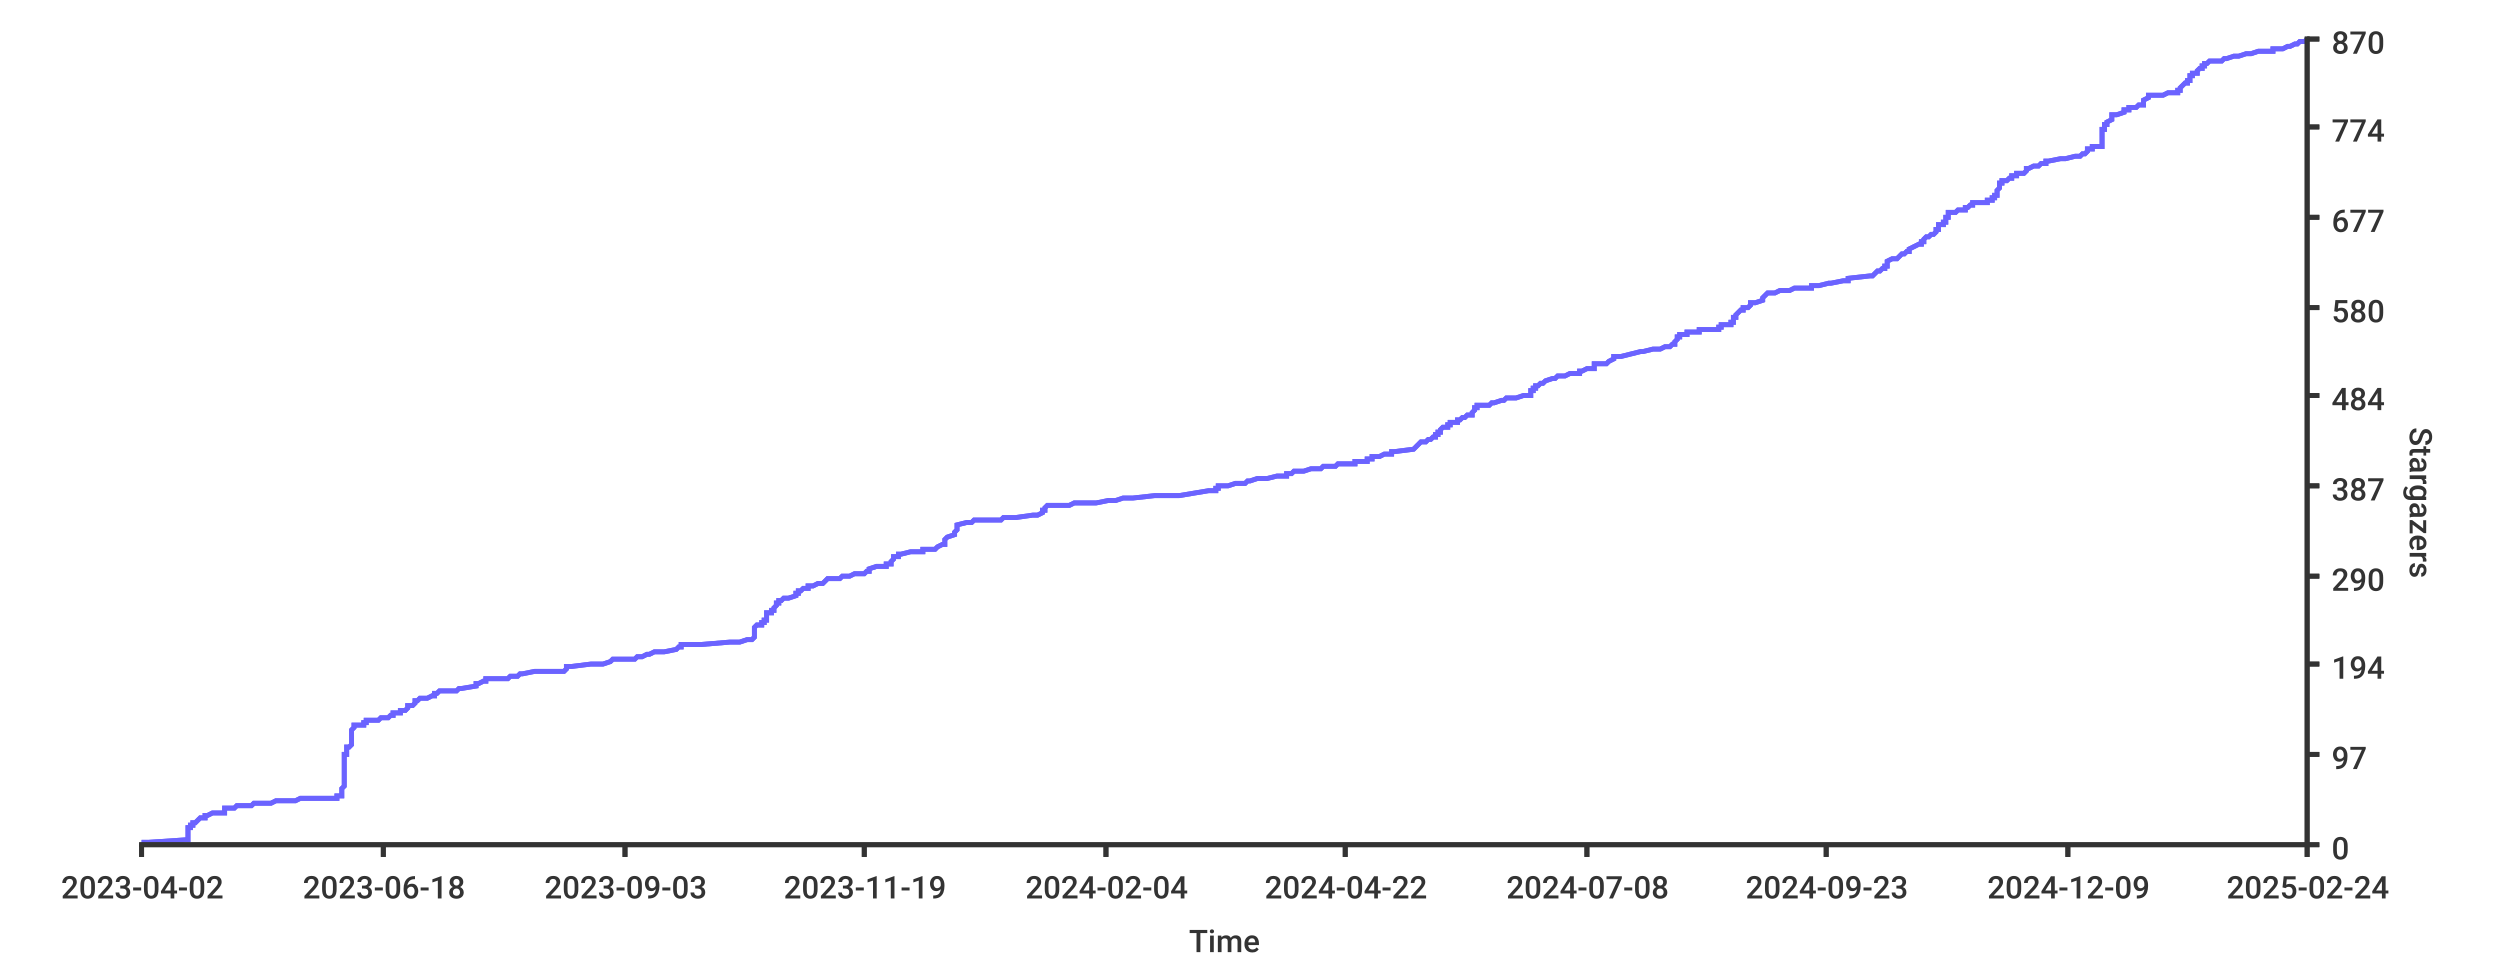
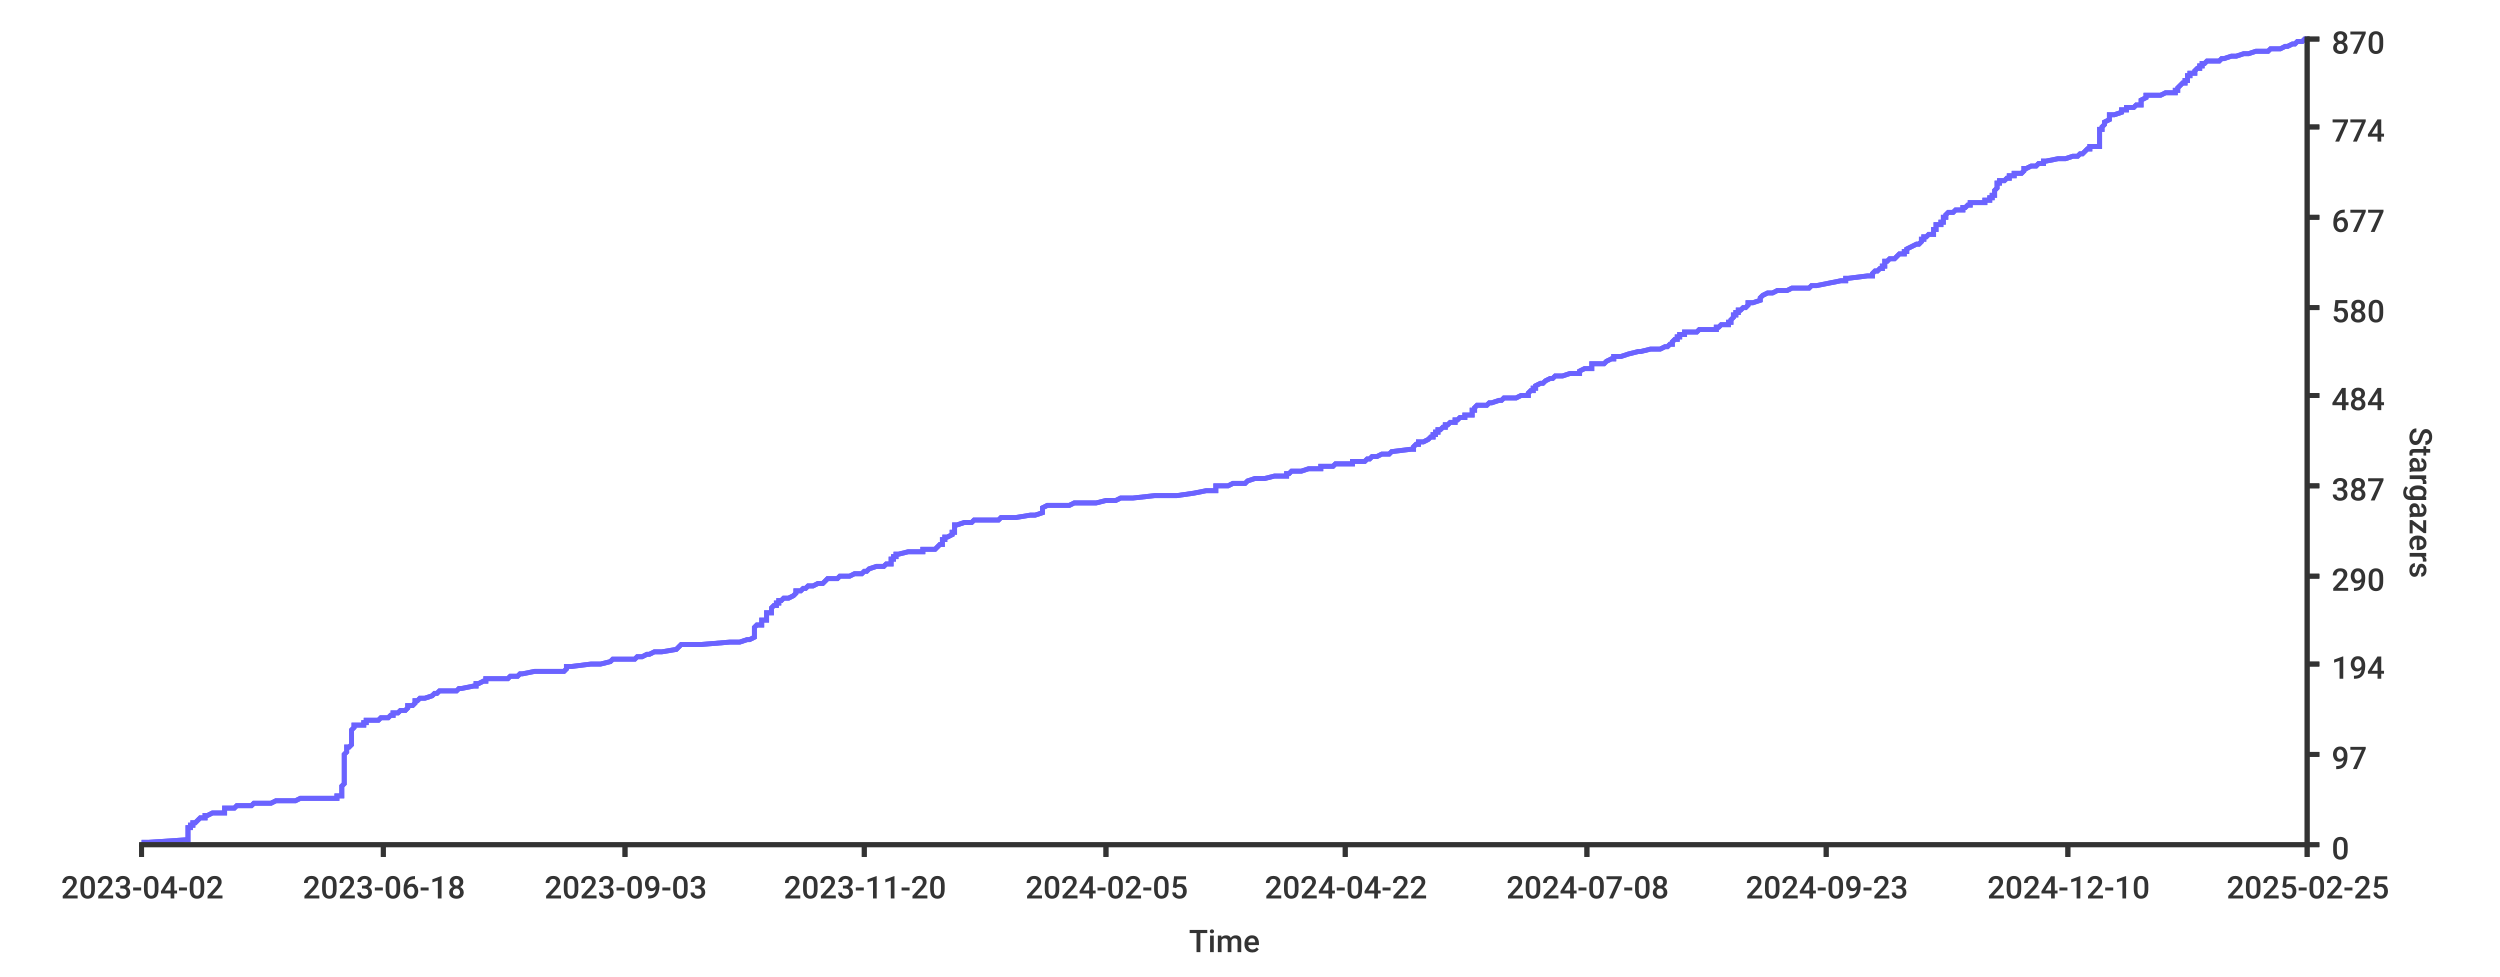
<svg xmlns="http://www.w3.org/2000/svg" width="1024px" height="400px">
  <style type="text/css">
path { fill: none; stroke: rgb(51,51,51); }
path.series { stroke: #6b63ff; }
rect.background { fill: rgb(255,255,255); stroke: none; }

text {
	stroke-width: 0;
	stroke: none;
	fill: rgba(51,51,51,1.0);
	font-size: 12.8px;
	font-family: 'Roboto Medium', sans-serif;
}
</style>
-   <rect width="1024px" height="400px" class="background" rx="8" x="0" y="0" />
-   <rect x="0" y="0" width="1024px" height="400px" class="background" rx="8" />
-   <path class="series" d="M 58 345 L 61 345 L 76 344 L 77 344 L 77 344 L 77 343 L 77 343 L 77 342 L 77 342 L 77 342 L 77 341 L 77 341 L 77 341 L 77 340 L 77 340 L 77 339 L 77 339 L 78 339 L 78 338 L 79 338 L 79 338 L 79 337 L 80 337 L 81 336 L 81 336 L 81 336 L 82 335 L 83 335 L 84 335 L 84 334 L 85 334 L 87 333 L 91 333 L 92 333 L 92 332 L 92 332 L 92 331 L 95 331 L 96 331 L 97 330 L 99 330 L 103 330 L 104 329 L 111 329 L 113 328 L 117 328 L 121 328 L 123 327 L 137 327 L 138 327 L 138 326 L 140 326 L 140 325 L 140 325 L 140 325 L 140 324 L 140 324 L 140 324 L 140 323 L 140 323 L 141 322 L 141 322 L 141 322 L 141 321 L 141 321 L 141 320 L 141 320 L 141 320 L 141 319 L 141 319 L 141 319 L 141 318 L 141 318 L 141 317 L 141 317 L 141 317 L 141 316 L 141 316 L 141 316 L 141 315 L 141 315 L 141 314 L 141 314 L 141 314 L 141 313 L 141 313 L 141 313 L 141 312 L 141 312 L 141 311 L 141 311 L 141 311 L 141 310 L 141 310 L 141 309 L 142 309 L 142 309 L 142 308 L 142 308 L 142 308 L 142 307 L 142 307 L 142 306 L 143 306 L 143 306 L 144 305 L 144 305 L 144 305 L 144 304 L 144 304 L 144 303 L 144 303 L 144 303 L 144 302 L 144 302 L 144 302 L 144 301 L 144 301 L 144 300 L 144 300 L 144 300 L 144 299 L 144 299 L 145 298 L 145 298 L 145 298 L 145 297 L 149 297 L 149 297 L 149 296 L 150 296 L 150 295 L 153 295 L 155 295 L 156 294 L 158 294 L 159 294 L 160 293 L 161 293 L 161 292 L 163 292 L 164 292 L 164 291 L 165 291 L 166 291 L 167 290 L 167 290 L 167 289 L 168 289 L 169 289 L 170 288 L 170 288 L 170 287 L 171 287 L 171 287 L 172 286 L 173 286 L 175 286 L 177 285 L 178 285 L 178 284 L 179 284 L 179 284 L 180 283 L 181 283 L 187 283 L 188 282 L 189 282 L 195 281 L 195 281 L 195 281 L 195 280 L 195 280 L 196 280 L 198 279 L 199 279 L 199 278 L 206 278 L 208 278 L 209 277 L 212 277 L 213 276 L 213 276 L 214 276 L 219 275 L 225 275 L 231 275 L 232 274 L 232 274 L 232 273 L 232 273 L 234 273 L 242 272 L 246 272 L 247 272 L 250 271 L 250 271 L 251 270 L 260 270 L 260 270 L 261 269 L 262 269 L 263 269 L 265 268 L 266 268 L 268 267 L 270 267 L 272 267 L 277 266 L 277 266 L 278 265 L 278 265 L 279 265 L 279 264 L 282 264 L 287 264 L 299 263 L 303 263 L 306 262 L 306 262 L 308 262 L 309 261 L 309 261 L 309 261 L 309 260 L 309 260 L 309 259 L 309 259 L 309 259 L 309 258 L 309 258 L 309 258 L 309 257 L 309 257 L 310 256 L 310 256 L 312 256 L 312 255 L 313 255 L 313 254 L 313 254 L 314 254 L 314 253 L 314 253 L 314 253 L 314 252 L 314 252 L 314 251 L 315 251 L 316 251 L 316 250 L 317 250 L 317 250 L 317 249 L 317 249 L 318 248 L 318 248 L 318 248 L 318 247 L 319 247 L 319 247 L 319 246 L 320 246 L 321 245 L 322 245 L 323 245 L 326 244 L 326 244 L 326 243 L 327 243 L 327 243 L 327 242 L 327 242 L 328 242 L 329 241 L 331 241 L 331 240 L 332 240 L 333 240 L 335 239 L 335 239 L 337 239 L 338 238 L 338 238 L 339 237 L 339 237 L 344 237 L 345 236 L 345 236 L 348 236 L 350 235 L 354 235 L 355 234 L 355 234 L 356 234 L 356 233 L 356 233 L 359 232 L 361 232 L 363 232 L 363 231 L 364 231 L 365 231 L 365 230 L 365 230 L 366 229 L 366 229 L 366 229 L 366 228 L 368 228 L 368 228 L 368 227 L 369 227 L 373 226 L 378 226 L 378 226 L 378 225 L 381 225 L 383 225 L 384 224 L 384 224 L 386 223 L 387 223 L 387 223 L 387 222 L 387 222 L 387 221 L 387 221 L 387 221 L 388 220 L 388 220 L 388 220 L 391 219 L 391 219 L 391 218 L 391 218 L 391 218 L 392 217 L 392 217 L 392 217 L 392 216 L 392 216 L 392 215 L 392 215 L 392 215 L 396 214 L 398 214 L 398 214 L 399 213 L 410 213 L 411 212 L 414 212 L 416 212 L 423 211 L 425 211 L 427 210 L 427 210 L 427 210 L 427 209 L 428 209 L 428 209 L 428 208 L 428 208 L 429 207 L 430 207 L 438 207 L 440 206 L 443 206 L 449 206 L 454 205 L 457 205 L 460 204 L 464 204 L 464 204 L 473 203 L 483 203 L 483 203 L 489 202 L 489 202 L 495 201 L 495 201 L 498 201 L 498 200 L 499 200 L 499 199 L 502 199 L 503 199 L 506 198 L 509 198 L 510 198 L 511 197 L 512 197 L 515 196 L 518 196 L 519 196 L 523 195 L 526 195 L 527 195 L 527 194 L 529 194 L 530 193 L 531 193 L 534 193 L 537 192 L 539 192 L 541 192 L 542 191 L 547 191 L 548 190 L 550 190 L 555 190 L 555 189 L 560 189 L 560 188 L 560 188 L 562 188 L 562 187 L 564 187 L 565 187 L 567 186 L 570 186 L 570 185 L 571 185 L 571 185 L 579 184 L 579 184 L 579 184 L 580 183 L 580 183 L 581 182 L 581 182 L 581 182 L 582 181 L 584 181 L 584 181 L 585 180 L 586 180 L 587 179 L 587 179 L 588 179 L 588 178 L 589 178 L 589 177 L 589 177 L 590 177 L 590 176 L 590 176 L 590 176 L 591 175 L 593 175 L 593 174 L 593 174 L 594 174 L 594 173 L 596 173 L 597 173 L 597 172 L 598 172 L 599 171 L 600 171 L 600 171 L 601 170 L 601 170 L 603 170 L 603 169 L 603 169 L 604 168 L 604 168 L 604 168 L 604 167 L 605 167 L 605 166 L 606 166 L 610 166 L 611 165 L 612 165 L 612 165 L 615 164 L 616 164 L 617 163 L 619 163 L 621 163 L 624 162 L 626 162 L 627 162 L 627 161 L 627 161 L 627 160 L 628 160 L 628 160 L 628 159 L 629 159 L 629 159 L 629 158 L 630 158 L 631 157 L 632 157 L 632 157 L 633 156 L 633 156 L 636 155 L 637 155 L 637 155 L 638 154 L 638 154 L 641 154 L 643 153 L 647 153 L 647 152 L 648 152 L 648 152 L 650 151 L 652 151 L 653 151 L 653 150 L 653 150 L 653 149 L 655 149 L 658 149 L 659 148 L 659 148 L 659 148 L 661 147 L 661 147 L 661 146 L 662 146 L 664 146 L 668 145 L 668 145 L 672 144 L 672 144 L 673 144 L 677 143 L 678 143 L 680 143 L 682 142 L 684 142 L 685 141 L 685 141 L 686 141 L 686 140 L 686 140 L 686 140 L 687 139 L 687 139 L 687 138 L 688 138 L 688 138 L 688 137 L 690 137 L 691 137 L 691 136 L 696 136 L 696 135 L 701 135 L 704 135 L 704 134 L 705 134 L 705 133 L 708 133 L 709 133 L 709 132 L 709 132 L 710 132 L 710 131 L 710 131 L 710 130 L 710 130 L 711 130 L 711 129 L 711 129 L 711 129 L 712 128 L 712 128 L 713 127 L 713 127 L 714 127 L 714 126 L 715 126 L 716 126 L 717 125 L 717 125 L 717 124 L 718 124 L 719 124 L 722 123 L 722 123 L 722 122 L 722 122 L 722 122 L 723 121 L 723 121 L 723 121 L 724 120 L 727 120 L 729 119 L 732 119 L 733 119 L 735 118 L 738 118 L 742 118 L 742 117 L 745 117 L 749 116 L 749 116 L 750 116 L 755 115 L 756 115 L 757 115 L 757 114 L 757 114 L 766 113 L 767 113 L 767 113 L 768 112 L 768 112 L 769 111 L 770 111 L 770 111 L 771 110 L 771 110 L 772 110 L 772 109 L 773 109 L 773 108 L 773 108 L 773 108 L 773 107 L 773 107 L 773 107 L 775 106 L 777 106 L 778 105 L 778 105 L 778 105 L 779 104 L 779 104 L 780 104 L 781 103 L 782 103 L 782 102 L 782 102 L 782 102 L 784 101 L 784 101 L 786 100 L 786 100 L 787 100 L 787 99 L 788 99 L 788 99 L 788 98 L 788 98 L 789 97 L 789 97 L 790 97 L 791 96 L 791 96 L 792 96 L 793 95 L 793 95 L 793 94 L 793 94 L 794 94 L 794 93 L 794 93 L 794 92 L 796 92 L 796 92 L 796 91 L 797 91 L 797 91 L 797 90 L 797 90 L 797 89 L 797 89 L 798 89 L 798 88 L 798 88 L 798 88 L 798 87 L 801 87 L 802 86 L 804 86 L 805 86 L 805 85 L 805 85 L 806 85 L 807 84 L 808 84 L 808 83 L 811 83 L 814 83 L 814 82 L 815 82 L 816 82 L 816 81 L 817 81 L 817 80 L 818 80 L 818 80 L 818 79 L 818 79 L 818 78 L 818 78 L 818 78 L 819 77 L 819 77 L 819 77 L 819 76 L 819 76 L 819 75 L 820 75 L 820 75 L 820 74 L 821 74 L 822 74 L 823 73 L 824 73 L 824 72 L 824 72 L 826 72 L 826 71 L 827 71 L 829 71 L 830 70 L 830 70 L 830 69 L 830 69 L 831 69 L 833 68 L 835 68 L 836 67 L 838 67 L 838 67 L 838 66 L 838 66 L 839 66 L 844 65 L 846 65 L 850 64 L 851 64 L 852 64 L 853 63 L 854 63 L 854 63 L 855 62 L 855 62 L 855 61 L 856 61 L 857 61 L 857 60 L 858 60 L 861 60 L 861 59 L 861 59 L 861 58 L 861 58 L 861 58 L 861 57 L 861 57 L 861 56 L 861 56 L 861 56 L 861 55 L 861 55 L 861 55 L 861 54 L 861 54 L 861 53 L 862 53 L 862 53 L 862 52 L 862 52 L 862 52 L 862 51 L 863 51 L 863 50 L 863 50 L 863 50 L 865 49 L 865 49 L 865 49 L 865 48 L 865 48 L 865 47 L 866 47 L 867 47 L 870 46 L 870 46 L 870 45 L 872 45 L 872 45 L 872 44 L 873 44 L 875 44 L 876 43 L 878 43 L 878 42 L 878 42 L 878 42 L 878 41 L 878 41 L 878 41 L 880 40 L 880 40 L 880 39 L 884 39 L 886 39 L 888 38 L 890 38 L 892 38 L 892 37 L 893 37 L 893 36 L 893 36 L 893 36 L 894 35 L 894 35 L 895 34 L 896 34 L 896 34 L 896 33 L 896 33 L 897 33 L 897 32 L 897 32 L 897 31 L 897 31 L 898 31 L 898 30 L 898 30 L 900 30 L 900 29 L 900 29 L 901 28 L 901 28 L 902 28 L 902 27 L 903 27 L 903 27 L 903 26 L 904 26 L 905 25 L 906 25 L 910 25 L 911 24 L 912 24 L 915 23 L 916 23 L 917 23 L 920 22 L 921 22 L 922 22 L 925 21 L 931 21 L 931 20 L 933 20 L 935 20 L 937 19 L 938 19 L 938 19 L 940 18 L 941 18 L 942 17 L 942 17 L 944 17 L 945 16" stroke-width="2" />
-   <path stroke-width="2" class="series" d="M 58 345 L 61 345 L 76 344 L 77 344 L 77 344 L 77 343 L 77 343 L 77 342 L 77 342 L 77 342 L 77 341 L 77 341 L 77 341 L 77 340 L 77 340 L 77 339 L 77 339 L 78 339 L 78 338 L 79 338 L 79 338 L 79 337 L 80 337 L 81 336 L 81 336 L 81 336 L 82 335 L 83 335 L 84 335 L 84 334 L 85 334 L 87 333 L 91 333 L 92 333 L 92 332 L 92 332 L 92 331 L 95 331 L 96 331 L 97 330 L 99 330 L 103 330 L 104 329 L 111 329 L 113 328 L 117 328 L 121 328 L 123 327 L 137 327 L 138 327 L 138 326 L 140 326 L 140 325 L 140 325 L 140 325 L 140 324 L 140 324 L 140 324 L 140 323 L 140 323 L 141 322 L 141 322 L 141 322 L 141 321 L 141 321 L 141 320 L 141 320 L 141 320 L 141 319 L 141 319 L 141 319 L 141 318 L 141 318 L 141 317 L 141 317 L 141 317 L 141 316 L 141 316 L 141 316 L 141 315 L 141 315 L 141 314 L 141 314 L 141 314 L 141 313 L 141 313 L 141 313 L 141 312 L 141 312 L 141 311 L 141 311 L 141 311 L 141 310 L 141 310 L 141 309 L 142 309 L 142 309 L 142 308 L 142 308 L 142 308 L 142 307 L 142 307 L 142 306 L 143 306 L 143 306 L 144 305 L 144 305 L 144 305 L 144 304 L 144 304 L 144 303 L 144 303 L 144 303 L 144 302 L 144 302 L 144 302 L 144 301 L 144 301 L 144 300 L 144 300 L 144 300 L 144 299 L 144 299 L 145 298 L 145 298 L 145 298 L 145 297 L 149 297 L 149 297 L 149 296 L 150 296 L 150 295 L 153 295 L 155 295 L 156 294 L 158 294 L 159 294 L 160 293 L 161 293 L 161 292 L 163 292 L 164 292 L 164 291 L 165 291 L 166 291 L 167 290 L 167 290 L 167 289 L 168 289 L 169 289 L 170 288 L 170 288 L 170 287 L 171 287 L 171 287 L 172 286 L 173 286 L 175 286 L 177 285 L 178 285 L 178 284 L 179 284 L 179 284 L 180 283 L 181 283 L 187 283 L 188 282 L 189 282 L 195 281 L 195 281 L 195 281 L 195 280 L 195 280 L 196 280 L 198 279 L 199 279 L 199 278 L 206 278 L 208 278 L 209 277 L 212 277 L 213 276 L 213 276 L 214 276 L 219 275 L 225 275 L 231 275 L 232 274 L 232 274 L 232 273 L 232 273 L 234 273 L 242 272 L 246 272 L 247 272 L 250 271 L 250 271 L 251 270 L 260 270 L 260 270 L 261 269 L 262 269 L 263 269 L 265 268 L 266 268 L 268 267 L 270 267 L 272 267 L 277 266 L 277 266 L 278 265 L 278 265 L 279 265 L 279 264 L 282 264 L 287 264 L 299 263 L 303 263 L 306 262 L 306 262 L 308 262 L 309 261 L 309 261 L 309 261 L 309 260 L 309 260 L 309 259 L 309 259 L 309 259 L 309 258 L 309 258 L 309 258 L 309 257 L 309 257 L 310 256 L 310 256 L 312 256 L 312 255 L 313 255 L 313 254 L 313 254 L 314 254 L 314 253 L 314 253 L 314 253 L 314 252 L 314 252 L 314 251 L 315 251 L 316 251 L 316 250 L 317 250 L 317 250 L 317 249 L 317 249 L 318 248 L 318 248 L 318 248 L 318 247 L 319 247 L 319 247 L 319 246 L 320 246 L 321 245 L 322 245 L 323 245 L 326 244 L 326 244 L 326 243 L 327 243 L 327 243 L 327 242 L 327 242 L 328 242 L 329 241 L 331 241 L 331 240 L 332 240 L 333 240 L 335 239 L 335 239 L 337 239 L 338 238 L 338 238 L 339 237 L 339 237 L 344 237 L 345 236 L 345 236 L 348 236 L 350 235 L 354 235 L 355 234 L 355 234 L 356 234 L 356 233 L 356 233 L 359 232 L 361 232 L 363 232 L 363 231 L 364 231 L 365 231 L 365 230 L 365 230 L 366 229 L 366 229 L 366 229 L 366 228 L 368 228 L 368 228 L 368 227 L 369 227 L 373 226 L 378 226 L 378 226 L 378 225 L 381 225 L 383 225 L 384 224 L 384 224 L 386 223 L 387 223 L 387 223 L 387 222 L 387 222 L 387 221 L 387 221 L 387 221 L 388 220 L 388 220 L 388 220 L 391 219 L 391 219 L 391 218 L 391 218 L 391 218 L 392 217 L 392 217 L 392 217 L 392 216 L 392 216 L 392 215 L 392 215 L 392 215 L 396 214 L 398 214 L 398 214 L 399 213 L 410 213 L 411 212 L 414 212 L 416 212 L 423 211 L 425 211 L 427 210 L 427 210 L 427 210 L 427 209 L 428 209 L 428 209 L 428 208 L 428 208 L 429 207 L 430 207 L 438 207 L 440 206 L 443 206 L 449 206 L 454 205 L 457 205 L 460 204 L 464 204 L 464 204 L 473 203 L 483 203 L 483 203 L 489 202 L 489 202 L 495 201 L 495 201 L 498 201 L 498 200 L 499 200 L 499 199 L 502 199 L 503 199 L 506 198 L 509 198 L 510 198 L 511 197 L 512 197 L 515 196 L 518 196 L 519 196 L 523 195 L 526 195 L 527 195 L 527 194 L 529 194 L 530 193 L 531 193 L 534 193 L 537 192 L 539 192 L 541 192 L 542 191 L 547 191 L 548 190 L 550 190 L 555 190 L 555 189 L 560 189 L 560 188 L 560 188 L 562 188 L 562 187 L 564 187 L 565 187 L 567 186 L 570 186 L 570 185 L 571 185 L 571 185 L 579 184 L 579 184 L 579 184 L 580 183 L 580 183 L 581 182 L 581 182 L 581 182 L 582 181 L 584 181 L 584 181 L 585 180 L 586 180 L 587 179 L 587 179 L 588 179 L 588 178 L 589 178 L 589 177 L 589 177 L 590 177 L 590 176 L 590 176 L 590 176 L 591 175 L 593 175 L 593 174 L 593 174 L 594 174 L 594 173 L 596 173 L 597 173 L 597 172 L 598 172 L 599 171 L 600 171 L 600 171 L 601 170 L 601 170 L 603 170 L 603 169 L 603 169 L 604 168 L 604 168 L 604 168 L 604 167 L 605 167 L 605 166 L 606 166 L 610 166 L 611 165 L 612 165 L 612 165 L 615 164 L 616 164 L 617 163 L 619 163 L 621 163 L 624 162 L 626 162 L 627 162 L 627 161 L 627 161 L 627 160 L 628 160 L 628 160 L 628 159 L 629 159 L 629 159 L 629 158 L 630 158 L 631 157 L 632 157 L 632 157 L 633 156 L 633 156 L 636 155 L 637 155 L 637 155 L 638 154 L 638 154 L 641 154 L 643 153 L 647 153 L 647 152 L 648 152 L 648 152 L 650 151 L 652 151 L 653 151 L 653 150 L 653 150 L 653 149 L 655 149 L 658 149 L 659 148 L 659 148 L 659 148 L 661 147 L 661 147 L 661 146 L 662 146 L 664 146 L 668 145 L 668 145 L 672 144 L 672 144 L 673 144 L 677 143 L 678 143 L 680 143 L 682 142 L 684 142 L 685 141 L 685 141 L 686 141 L 686 140 L 686 140 L 686 140 L 687 139 L 687 139 L 687 138 L 688 138 L 688 138 L 688 137 L 690 137 L 691 137 L 691 136 L 696 136 L 696 135 L 701 135 L 704 135 L 704 134 L 705 134 L 705 133 L 708 133 L 709 133 L 709 132 L 709 132 L 710 132 L 710 131 L 710 131 L 710 130 L 710 130 L 711 130 L 711 129 L 711 129 L 711 129 L 712 128 L 712 128 L 713 127 L 713 127 L 714 127 L 714 126 L 715 126 L 716 126 L 717 125 L 717 125 L 717 124 L 718 124 L 719 124 L 722 123 L 722 123 L 722 122 L 722 122 L 722 122 L 723 121 L 723 121 L 723 121 L 724 120 L 727 120 L 729 119 L 732 119 L 733 119 L 735 118 L 738 118 L 742 118 L 742 117 L 745 117 L 749 116 L 749 116 L 750 116 L 755 115 L 756 115 L 757 115 L 757 114 L 757 114 L 766 113 L 767 113 L 767 113 L 768 112 L 768 112 L 769 111 L 770 111 L 770 111 L 771 110 L 771 110 L 772 110 L 772 109 L 773 109 L 773 108 L 773 108 L 773 108 L 773 107 L 773 107 L 773 107 L 775 106 L 777 106 L 778 105 L 778 105 L 778 105 L 779 104 L 779 104 L 780 104 L 781 103 L 782 103 L 782 102 L 782 102 L 782 102 L 784 101 L 784 101 L 786 100 L 786 100 L 787 100 L 787 99 L 788 99 L 788 99 L 788 98 L 788 98 L 789 97 L 789 97 L 790 97 L 791 96 L 791 96 L 792 96 L 793 95 L 793 95 L 793 94 L 793 94 L 794 94 L 794 93 L 794 93 L 794 92 L 796 92 L 796 92 L 796 91 L 797 91 L 797 91 L 797 90 L 797 90 L 797 89 L 797 89 L 798 89 L 798 88 L 798 88 L 798 88 L 798 87 L 801 87 L 802 86 L 804 86 L 805 86 L 805 85 L 805 85 L 806 85 L 807 84 L 808 84 L 808 83 L 811 83 L 814 83 L 814 82 L 815 82 L 816 82 L 816 81 L 817 81 L 817 80 L 818 80 L 818 80 L 818 79 L 818 79 L 818 78 L 818 78 L 818 78 L 819 77 L 819 77 L 819 77 L 819 76 L 819 76 L 819 75 L 820 75 L 820 75 L 820 74 L 821 74 L 822 74 L 823 73 L 824 73 L 824 72 L 824 72 L 826 72 L 826 71 L 827 71 L 829 71 L 830 70 L 830 70 L 830 69 L 830 69 L 831 69 L 833 68 L 835 68 L 836 67 L 838 67 L 838 67 L 838 66 L 838 66 L 839 66 L 844 65 L 846 65 L 850 64 L 851 64 L 852 64 L 853 63 L 854 63 L 854 63 L 855 62 L 855 62 L 855 61 L 856 61 L 857 61 L 857 60 L 858 60 L 861 60 L 861 59 L 861 59 L 861 58 L 861 58 L 861 58 L 861 57 L 861 57 L 861 56 L 861 56 L 861 56 L 861 55 L 861 55 L 861 55 L 861 54 L 861 54 L 861 53 L 862 53 L 862 53 L 862 52 L 862 52 L 862 52 L 862 51 L 863 51 L 863 50 L 863 50 L 863 50 L 865 49 L 865 49 L 865 49 L 865 48 L 865 48 L 865 47 L 866 47 L 867 47 L 870 46 L 870 46 L 870 45 L 872 45 L 872 45 L 872 44 L 873 44 L 875 44 L 876 43 L 878 43 L 878 42 L 878 42 L 878 42 L 878 41 L 878 41 L 878 41 L 880 40 L 880 40 L 880 39 L 884 39 L 886 39 L 888 38 L 890 38 L 892 38 L 892 37 L 893 37 L 893 36 L 893 36 L 893 36 L 894 35 L 894 35 L 895 34 L 896 34 L 896 34 L 896 33 L 896 33 L 897 33 L 897 32 L 897 32 L 897 31 L 897 31 L 898 31 L 898 30 L 898 30 L 900 30 L 900 29 L 900 29 L 901 28 L 901 28 L 902 28 L 902 27 L 903 27 L 903 27 L 903 26 L 904 26 L 905 25 L 906 25 L 910 25 L 911 24 L 912 24 L 915 23 L 916 23 L 917 23 L 920 22 L 921 22 L 922 22 L 925 21 L 931 21 L 931 20 L 933 20 L 935 20 L 937 19 L 938 19 L 938 19 L 940 18 L 941 18 L 942 17 L 942 17 L 944 17 L 945 16" />
+   <rect class="background" rx="8" x="0" y="0" width="1024px" height="400px" />
+   <rect height="400px" class="background" rx="8" x="0" y="0" width="1024px" />
+   <path stroke-width="2" class="series" d="M 58 345 L 61 345 L 76 344 L 77 344 L 77 344 L 77 343 L 77 343 L 77 342 L 77 342 L 77 342 L 77 341 L 77 341 L 77 341 L 77 340 L 77 340 L 77 339 L 77 339 L 78 339 L 78 338 L 79 338 L 79 338 L 79 337 L 80 337 L 81 336 L 81 336 L 81 336 L 82 335 L 83 335 L 84 335 L 84 334 L 85 334 L 87 333 L 91 333 L 92 333 L 92 332 L 92 332 L 92 331 L 94 331 L 96 331 L 97 330 L 99 330 L 103 330 L 104 329 L 111 329 L 113 328 L 117 328 L 121 328 L 123 327 L 137 327 L 138 327 L 138 326 L 140 326 L 140 325 L 140 325 L 140 325 L 140 324 L 140 324 L 140 324 L 140 323 L 140 323 L 140 322 L 140 322 L 140 322 L 141 321 L 141 321 L 141 320 L 141 320 L 141 320 L 141 319 L 141 319 L 141 319 L 141 318 L 141 318 L 141 317 L 141 317 L 141 317 L 141 316 L 141 316 L 141 316 L 141 315 L 141 315 L 141 314 L 141 314 L 141 314 L 141 313 L 141 313 L 141 313 L 141 312 L 141 312 L 141 311 L 141 311 L 141 311 L 141 310 L 141 310 L 141 309 L 141 309 L 141 309 L 142 308 L 142 308 L 142 308 L 142 307 L 142 307 L 142 306 L 143 306 L 143 306 L 144 305 L 144 305 L 144 305 L 144 304 L 144 304 L 144 303 L 144 303 L 144 303 L 144 302 L 144 302 L 144 302 L 144 301 L 144 301 L 144 300 L 144 300 L 144 300 L 144 299 L 144 299 L 145 298 L 145 298 L 145 298 L 145 297 L 149 297 L 149 297 L 149 296 L 150 296 L 150 295 L 153 295 L 155 295 L 156 294 L 158 294 L 159 294 L 160 293 L 161 293 L 161 292 L 163 292 L 163 292 L 164 291 L 165 291 L 166 291 L 167 290 L 167 290 L 167 289 L 167 289 L 169 289 L 170 288 L 170 288 L 170 287 L 171 287 L 171 287 L 172 286 L 173 286 L 174 286 L 177 285 L 177 285 L 178 284 L 179 284 L 179 284 L 180 283 L 181 283 L 187 283 L 188 282 L 189 282 L 194 281 L 195 281 L 195 281 L 195 280 L 195 280 L 196 280 L 198 279 L 199 279 L 199 278 L 206 278 L 208 278 L 209 277 L 212 277 L 213 276 L 213 276 L 214 276 L 219 275 L 225 275 L 231 275 L 232 274 L 232 274 L 232 273 L 232 273 L 234 273 L 242 272 L 246 272 L 246 272 L 250 271 L 250 271 L 251 270 L 260 270 L 260 270 L 261 269 L 261 269 L 263 269 L 265 268 L 266 268 L 268 267 L 269 267 L 271 267 L 277 266 L 277 266 L 278 265 L 278 265 L 278 265 L 279 264 L 282 264 L 287 264 L 299 263 L 303 263 L 306 262 L 306 262 L 307 262 L 309 261 L 309 261 L 309 261 L 309 260 L 309 260 L 309 259 L 309 259 L 309 259 L 309 258 L 309 258 L 309 258 L 309 257 L 309 257 L 310 256 L 310 256 L 312 256 L 312 255 L 312 255 L 312 254 L 312 254 L 314 254 L 314 253 L 314 253 L 314 253 L 314 252 L 314 252 L 314 251 L 315 251 L 316 251 L 316 250 L 316 250 L 316 250 L 316 249 L 316 249 L 317 248 L 318 248 L 318 248 L 318 247 L 319 247 L 319 247 L 319 246 L 320 246 L 321 245 L 322 245 L 323 245 L 325 244 L 325 244 L 326 243 L 326 243 L 326 243 L 326 242 L 327 242 L 328 242 L 329 241 L 330 241 L 331 240 L 331 240 L 333 240 L 335 239 L 335 239 L 337 239 L 338 238 L 338 238 L 339 237 L 339 237 L 343 237 L 344 236 L 345 236 L 348 236 L 350 235 L 353 235 L 354 234 L 354 234 L 355 234 L 356 233 L 356 233 L 359 232 L 361 232 L 362 232 L 363 231 L 364 231 L 365 231 L 365 230 L 365 230 L 365 229 L 366 229 L 366 229 L 366 228 L 367 228 L 367 228 L 367 227 L 368 227 L 372 226 L 378 226 L 378 226 L 378 225 L 381 225 L 383 225 L 384 224 L 384 224 L 385 223 L 386 223 L 386 223 L 386 222 L 386 222 L 386 221 L 387 221 L 387 221 L 387 220 L 387 220 L 388 220 L 390 219 L 390 219 L 390 218 L 391 218 L 391 218 L 391 217 L 391 217 L 391 217 L 391 216 L 391 216 L 391 215 L 391 215 L 392 215 L 395 214 L 398 214 L 398 214 L 399 213 L 409 213 L 410 212 L 414 212 L 416 212 L 422 211 L 424 211 L 427 210 L 427 210 L 427 210 L 427 209 L 427 209 L 427 209 L 427 208 L 427 208 L 429 207 L 430 207 L 438 207 L 440 206 L 443 206 L 449 206 L 453 205 L 457 205 L 459 204 L 463 204 L 464 204 L 473 203 L 482 203 L 482 203 L 489 202 L 489 202 L 494 201 L 495 201 L 498 201 L 498 200 L 498 200 L 498 199 L 501 199 L 503 199 L 505 198 L 509 198 L 510 198 L 511 197 L 511 197 L 514 196 L 518 196 L 518 196 L 522 195 L 526 195 L 527 195 L 527 194 L 528 194 L 529 193 L 530 193 L 533 193 L 536 192 L 539 192 L 541 192 L 541 191 L 546 191 L 547 190 L 550 190 L 554 190 L 554 189 L 559 189 L 560 188 L 560 188 L 561 188 L 562 187 L 564 187 L 564 187 L 566 186 L 569 186 L 570 185 L 570 185 L 570 185 L 578 184 L 578 184 L 579 184 L 579 183 L 579 183 L 580 182 L 580 182 L 581 182 L 581 181 L 583 181 L 583 181 L 585 180 L 585 180 L 586 179 L 587 179 L 587 179 L 587 178 L 588 178 L 588 177 L 588 177 L 589 177 L 589 176 L 589 176 L 590 176 L 591 175 L 592 175 L 592 174 L 593 174 L 593 174 L 594 173 L 595 173 L 596 173 L 596 172 L 597 172 L 598 171 L 600 171 L 600 171 L 600 170 L 601 170 L 603 170 L 603 169 L 603 169 L 603 168 L 603 168 L 604 168 L 604 167 L 604 167 L 605 166 L 606 166 L 609 166 L 610 165 L 611 165 L 611 165 L 614 164 L 615 164 L 616 163 L 618 163 L 621 163 L 623 162 L 625 162 L 626 162 L 626 161 L 626 161 L 627 160 L 627 160 L 628 160 L 628 159 L 629 159 L 629 159 L 629 158 L 629 158 L 631 157 L 632 157 L 632 157 L 633 156 L 633 156 L 635 155 L 636 155 L 636 155 L 637 154 L 638 154 L 640 154 L 643 153 L 647 153 L 647 152 L 647 152 L 647 152 L 649 151 L 651 151 L 652 151 L 652 150 L 652 150 L 652 149 L 654 149 L 657 149 L 658 148 L 658 148 L 658 148 L 660 147 L 661 147 L 661 146 L 661 146 L 664 146 L 667 145 L 667 145 L 671 144 L 671 144 L 672 144 L 676 143 L 677 143 L 680 143 L 682 142 L 683 142 L 684 141 L 684 141 L 685 141 L 685 140 L 685 140 L 685 140 L 686 139 L 687 139 L 687 138 L 688 138 L 688 138 L 688 137 L 689 137 L 690 137 L 690 136 L 695 136 L 696 135 L 701 135 L 703 135 L 703 134 L 704 134 L 705 133 L 707 133 L 708 133 L 708 132 L 709 132 L 709 132 L 709 131 L 709 131 L 710 130 L 710 130 L 710 130 L 710 129 L 710 129 L 711 129 L 711 128 L 712 128 L 712 127 L 712 127 L 713 127 L 714 126 L 714 126 L 715 126 L 716 125 L 716 125 L 716 124 L 717 124 L 718 124 L 721 123 L 721 123 L 721 122 L 721 122 L 721 122 L 722 121 L 722 121 L 722 121 L 724 120 L 726 120 L 728 119 L 731 119 L 732 119 L 734 118 L 737 118 L 741 118 L 742 117 L 744 117 L 749 116 L 749 116 L 749 116 L 754 115 L 755 115 L 756 115 L 756 114 L 757 114 L 765 113 L 766 113 L 767 113 L 767 112 L 767 112 L 768 111 L 769 111 L 769 111 L 770 110 L 771 110 L 771 110 L 771 109 L 772 109 L 772 108 L 772 108 L 772 108 L 772 107 L 773 107 L 773 107 L 774 106 L 776 106 L 777 105 L 777 105 L 777 105 L 778 104 L 779 104 L 780 104 L 780 103 L 781 103 L 781 102 L 781 102 L 781 102 L 783 101 L 783 101 L 785 100 L 785 100 L 786 100 L 787 99 L 787 99 L 787 99 L 787 98 L 788 98 L 788 97 L 789 97 L 789 97 L 790 96 L 790 96 L 792 96 L 792 95 L 792 95 L 792 94 L 792 94 L 793 94 L 793 93 L 793 93 L 793 92 L 795 92 L 795 92 L 795 91 L 796 91 L 796 91 L 796 90 L 796 90 L 796 89 L 796 89 L 797 89 L 797 88 L 797 88 L 797 88 L 798 87 L 800 87 L 801 86 L 804 86 L 804 86 L 804 85 L 804 85 L 805 85 L 806 84 L 807 84 L 807 83 L 810 83 L 813 83 L 813 82 L 815 82 L 815 82 L 815 81 L 816 81 L 816 80 L 817 80 L 817 80 L 817 79 L 817 79 L 817 78 L 817 78 L 817 78 L 818 77 L 818 77 L 818 77 L 818 76 L 818 76 L 818 75 L 819 75 L 819 75 L 819 74 L 820 74 L 821 74 L 822 73 L 823 73 L 823 72 L 823 72 L 825 72 L 825 71 L 826 71 L 828 71 L 829 70 L 829 70 L 829 69 L 829 69 L 830 69 L 832 68 L 834 68 L 835 67 L 837 67 L 837 67 L 837 66 L 837 66 L 838 66 L 843 65 L 846 65 L 849 64 L 850 64 L 851 64 L 852 63 L 853 63 L 853 63 L 854 62 L 854 62 L 855 61 L 855 61 L 856 61 L 856 60 L 857 60 L 860 60 L 860 59 L 860 59 L 860 58 L 860 58 L 860 58 L 860 57 L 860 57 L 860 56 L 860 56 L 860 56 L 860 55 L 860 55 L 860 55 L 860 54 L 860 54 L 860 53 L 861 53 L 861 53 L 861 52 L 861 52 L 861 52 L 862 51 L 862 51 L 862 50 L 862 50 L 862 50 L 864 49 L 864 49 L 864 49 L 864 48 L 864 48 L 864 47 L 865 47 L 866 47 L 869 46 L 869 46 L 869 45 L 871 45 L 871 45 L 871 44 L 872 44 L 874 44 L 875 43 L 877 43 L 877 42 L 877 42 L 877 42 L 877 41 L 877 41 L 877 41 L 879 40 L 879 40 L 879 39 L 883 39 L 885 39 L 887 38 L 889 38 L 891 38 L 891 37 L 892 37 L 892 36 L 892 36 L 892 36 L 893 35 L 893 35 L 894 34 L 895 34 L 895 34 L 895 33 L 895 33 L 896 33 L 896 32 L 896 32 L 896 31 L 896 31 L 897 31 L 897 30 L 897 30 L 899 30 L 899 29 L 899 29 L 900 28 L 900 28 L 901 28 L 901 27 L 902 27 L 902 27 L 902 26 L 903 26 L 904 25 L 905 25 L 909 25 L 910 24 L 911 24 L 914 23 L 915 23 L 916 23 L 919 22 L 920 22 L 921 22 L 924 21 L 929 21 L 930 20 L 932 20 L 934 20 L 936 19 L 937 19 L 937 19 L 939 18 L 940 18 L 941 17 L 941 17 L 943 17 L 944 16 L 945 16 L 945 16" />
+   <path stroke-width="2" class="series" d="M 58 345 L 61 345 L 76 344 L 77 344 L 77 344 L 77 343 L 77 343 L 77 342 L 77 342 L 77 342 L 77 341 L 77 341 L 77 341 L 77 340 L 77 340 L 77 339 L 77 339 L 78 339 L 78 338 L 79 338 L 79 338 L 79 337 L 80 337 L 81 336 L 81 336 L 81 336 L 82 335 L 83 335 L 84 335 L 84 334 L 85 334 L 87 333 L 91 333 L 92 333 L 92 332 L 92 332 L 92 331 L 94 331 L 96 331 L 97 330 L 99 330 L 103 330 L 104 329 L 111 329 L 113 328 L 117 328 L 121 328 L 123 327 L 137 327 L 138 327 L 138 326 L 140 326 L 140 325 L 140 325 L 140 325 L 140 324 L 140 324 L 140 324 L 140 323 L 140 323 L 140 322 L 140 322 L 140 322 L 141 321 L 141 321 L 141 320 L 141 320 L 141 320 L 141 319 L 141 319 L 141 319 L 141 318 L 141 318 L 141 317 L 141 317 L 141 317 L 141 316 L 141 316 L 141 316 L 141 315 L 141 315 L 141 314 L 141 314 L 141 314 L 141 313 L 141 313 L 141 313 L 141 312 L 141 312 L 141 311 L 141 311 L 141 311 L 141 310 L 141 310 L 141 309 L 141 309 L 141 309 L 142 308 L 142 308 L 142 308 L 142 307 L 142 307 L 142 306 L 143 306 L 143 306 L 144 305 L 144 305 L 144 305 L 144 304 L 144 304 L 144 303 L 144 303 L 144 303 L 144 302 L 144 302 L 144 302 L 144 301 L 144 301 L 144 300 L 144 300 L 144 300 L 144 299 L 144 299 L 145 298 L 145 298 L 145 298 L 145 297 L 149 297 L 149 297 L 149 296 L 150 296 L 150 295 L 153 295 L 155 295 L 156 294 L 158 294 L 159 294 L 160 293 L 161 293 L 161 292 L 163 292 L 163 292 L 164 291 L 165 291 L 166 291 L 167 290 L 167 290 L 167 289 L 167 289 L 169 289 L 170 288 L 170 288 L 170 287 L 171 287 L 171 287 L 172 286 L 173 286 L 174 286 L 177 285 L 177 285 L 178 284 L 179 284 L 179 284 L 180 283 L 181 283 L 187 283 L 188 282 L 189 282 L 194 281 L 195 281 L 195 281 L 195 280 L 195 280 L 196 280 L 198 279 L 199 279 L 199 278 L 206 278 L 208 278 L 209 277 L 212 277 L 213 276 L 213 276 L 214 276 L 219 275 L 225 275 L 231 275 L 232 274 L 232 274 L 232 273 L 232 273 L 234 273 L 242 272 L 246 272 L 246 272 L 250 271 L 250 271 L 251 270 L 260 270 L 260 270 L 261 269 L 261 269 L 263 269 L 265 268 L 266 268 L 268 267 L 269 267 L 271 267 L 277 266 L 277 266 L 278 265 L 278 265 L 278 265 L 279 264 L 282 264 L 287 264 L 299 263 L 303 263 L 306 262 L 306 262 L 307 262 L 309 261 L 309 261 L 309 261 L 309 260 L 309 260 L 309 259 L 309 259 L 309 259 L 309 258 L 309 258 L 309 258 L 309 257 L 309 257 L 310 256 L 310 256 L 312 256 L 312 255 L 312 255 L 312 254 L 312 254 L 314 254 L 314 253 L 314 253 L 314 253 L 314 252 L 314 252 L 314 251 L 315 251 L 316 251 L 316 250 L 316 250 L 316 250 L 316 249 L 316 249 L 317 248 L 318 248 L 318 248 L 318 247 L 319 247 L 319 247 L 319 246 L 320 246 L 321 245 L 322 245 L 323 245 L 325 244 L 325 244 L 326 243 L 326 243 L 326 243 L 326 242 L 327 242 L 328 242 L 329 241 L 330 241 L 331 240 L 331 240 L 333 240 L 335 239 L 335 239 L 337 239 L 338 238 L 338 238 L 339 237 L 339 237 L 343 237 L 344 236 L 345 236 L 348 236 L 350 235 L 353 235 L 354 234 L 354 234 L 355 234 L 356 233 L 356 233 L 359 232 L 361 232 L 362 232 L 363 231 L 364 231 L 365 231 L 365 230 L 365 230 L 365 229 L 366 229 L 366 229 L 366 228 L 367 228 L 367 228 L 367 227 L 368 227 L 372 226 L 378 226 L 378 226 L 378 225 L 381 225 L 383 225 L 384 224 L 384 224 L 385 223 L 386 223 L 386 223 L 386 222 L 386 222 L 386 221 L 387 221 L 387 221 L 387 220 L 387 220 L 388 220 L 390 219 L 390 219 L 390 218 L 391 218 L 391 218 L 391 217 L 391 217 L 391 217 L 391 216 L 391 216 L 391 215 L 391 215 L 392 215 L 395 214 L 398 214 L 398 214 L 399 213 L 409 213 L 410 212 L 414 212 L 416 212 L 422 211 L 424 211 L 427 210 L 427 210 L 427 210 L 427 209 L 427 209 L 427 209 L 427 208 L 427 208 L 429 207 L 430 207 L 438 207 L 440 206 L 443 206 L 449 206 L 453 205 L 457 205 L 459 204 L 463 204 L 464 204 L 473 203 L 482 203 L 482 203 L 489 202 L 489 202 L 494 201 L 495 201 L 498 201 L 498 200 L 498 200 L 498 199 L 501 199 L 503 199 L 505 198 L 509 198 L 510 198 L 511 197 L 511 197 L 514 196 L 518 196 L 518 196 L 522 195 L 526 195 L 527 195 L 527 194 L 528 194 L 529 193 L 530 193 L 533 193 L 536 192 L 539 192 L 541 192 L 541 191 L 546 191 L 547 190 L 550 190 L 554 190 L 554 189 L 559 189 L 560 188 L 560 188 L 561 188 L 562 187 L 564 187 L 564 187 L 566 186 L 569 186 L 570 185 L 570 185 L 570 185 L 578 184 L 578 184 L 579 184 L 579 183 L 579 183 L 580 182 L 580 182 L 581 182 L 581 181 L 583 181 L 583 181 L 585 180 L 585 180 L 586 179 L 587 179 L 587 179 L 587 178 L 588 178 L 588 177 L 588 177 L 589 177 L 589 176 L 589 176 L 590 176 L 591 175 L 592 175 L 592 174 L 593 174 L 593 174 L 594 173 L 595 173 L 596 173 L 596 172 L 597 172 L 598 171 L 600 171 L 600 171 L 600 170 L 601 170 L 603 170 L 603 169 L 603 169 L 603 168 L 603 168 L 604 168 L 604 167 L 604 167 L 605 166 L 606 166 L 609 166 L 610 165 L 611 165 L 611 165 L 614 164 L 615 164 L 616 163 L 618 163 L 621 163 L 623 162 L 625 162 L 626 162 L 626 161 L 626 161 L 627 160 L 627 160 L 628 160 L 628 159 L 629 159 L 629 159 L 629 158 L 629 158 L 631 157 L 632 157 L 632 157 L 633 156 L 633 156 L 635 155 L 636 155 L 636 155 L 637 154 L 638 154 L 640 154 L 643 153 L 647 153 L 647 152 L 647 152 L 647 152 L 649 151 L 651 151 L 652 151 L 652 150 L 652 150 L 652 149 L 654 149 L 657 149 L 658 148 L 658 148 L 658 148 L 660 147 L 661 147 L 661 146 L 661 146 L 664 146 L 667 145 L 667 145 L 671 144 L 671 144 L 672 144 L 676 143 L 677 143 L 680 143 L 682 142 L 683 142 L 684 141 L 684 141 L 685 141 L 685 140 L 685 140 L 685 140 L 686 139 L 687 139 L 687 138 L 688 138 L 688 138 L 688 137 L 689 137 L 690 137 L 690 136 L 695 136 L 696 135 L 701 135 L 703 135 L 703 134 L 704 134 L 705 133 L 707 133 L 708 133 L 708 132 L 709 132 L 709 132 L 709 131 L 709 131 L 710 130 L 710 130 L 710 130 L 710 129 L 710 129 L 711 129 L 711 128 L 712 128 L 712 127 L 712 127 L 713 127 L 714 126 L 714 126 L 715 126 L 716 125 L 716 125 L 716 124 L 717 124 L 718 124 L 721 123 L 721 123 L 721 122 L 721 122 L 721 122 L 722 121 L 722 121 L 722 121 L 724 120 L 726 120 L 728 119 L 731 119 L 732 119 L 734 118 L 737 118 L 741 118 L 742 117 L 744 117 L 749 116 L 749 116 L 749 116 L 754 115 L 755 115 L 756 115 L 756 114 L 757 114 L 765 113 L 766 113 L 767 113 L 767 112 L 767 112 L 768 111 L 769 111 L 769 111 L 770 110 L 771 110 L 771 110 L 771 109 L 772 109 L 772 108 L 772 108 L 772 108 L 772 107 L 773 107 L 773 107 L 774 106 L 776 106 L 777 105 L 777 105 L 777 105 L 778 104 L 779 104 L 780 104 L 780 103 L 781 103 L 781 102 L 781 102 L 781 102 L 783 101 L 783 101 L 785 100 L 785 100 L 786 100 L 787 99 L 787 99 L 787 99 L 787 98 L 788 98 L 788 97 L 789 97 L 789 97 L 790 96 L 790 96 L 792 96 L 792 95 L 792 95 L 792 94 L 792 94 L 793 94 L 793 93 L 793 93 L 793 92 L 795 92 L 795 92 L 795 91 L 796 91 L 796 91 L 796 90 L 796 90 L 796 89 L 796 89 L 797 89 L 797 88 L 797 88 L 797 88 L 798 87 L 800 87 L 801 86 L 804 86 L 804 86 L 804 85 L 804 85 L 805 85 L 806 84 L 807 84 L 807 83 L 810 83 L 813 83 L 813 82 L 815 82 L 815 82 L 815 81 L 816 81 L 816 80 L 817 80 L 817 80 L 817 79 L 817 79 L 817 78 L 817 78 L 817 78 L 818 77 L 818 77 L 818 77 L 818 76 L 818 76 L 818 75 L 819 75 L 819 75 L 819 74 L 820 74 L 821 74 L 822 73 L 823 73 L 823 72 L 823 72 L 825 72 L 825 71 L 826 71 L 828 71 L 829 70 L 829 70 L 829 69 L 829 69 L 830 69 L 832 68 L 834 68 L 835 67 L 837 67 L 837 67 L 837 66 L 837 66 L 838 66 L 843 65 L 846 65 L 849 64 L 850 64 L 851 64 L 852 63 L 853 63 L 853 63 L 854 62 L 854 62 L 855 61 L 855 61 L 856 61 L 856 60 L 857 60 L 860 60 L 860 59 L 860 59 L 860 58 L 860 58 L 860 58 L 860 57 L 860 57 L 860 56 L 860 56 L 860 56 L 860 55 L 860 55 L 860 55 L 860 54 L 860 54 L 860 53 L 861 53 L 861 53 L 861 52 L 861 52 L 861 52 L 862 51 L 862 51 L 862 50 L 862 50 L 862 50 L 864 49 L 864 49 L 864 49 L 864 48 L 864 48 L 864 47 L 865 47 L 866 47 L 869 46 L 869 46 L 869 45 L 871 45 L 871 45 L 871 44 L 872 44 L 874 44 L 875 43 L 877 43 L 877 42 L 877 42 L 877 42 L 877 41 L 877 41 L 877 41 L 879 40 L 879 40 L 879 39 L 883 39 L 885 39 L 887 38 L 889 38 L 891 38 L 891 37 L 892 37 L 892 36 L 892 36 L 892 36 L 893 35 L 893 35 L 894 34 L 895 34 L 895 34 L 895 33 L 895 33 L 896 33 L 896 32 L 896 32 L 896 31 L 896 31 L 897 31 L 897 30 L 897 30 L 899 30 L 899 29 L 899 29 L 900 28 L 900 28 L 901 28 L 901 27 L 902 27 L 902 27 L 902 26 L 903 26 L 904 25 L 905 25 L 909 25 L 910 24 L 911 24 L 914 23 L 915 23 L 916 23 L 919 22 L 920 22 L 921 22 L 924 21 L 929 21 L 930 20 L 932 20 L 934 20 L 936 19 L 937 19 L 937 19 L 939 18 L 940 18 L 941 17 L 941 17 L 943 17 L 944 16 L 945 16 L 945 16" />
  <path stroke-width="2" d="M 945 346 L 945 15" />
  <path stroke-width="2" d="M 945 346 L 945 15" />
-   <path stroke-width="2" d="M 945 346 L 950 346" />
+   <path d="M 945 346 L 950 346" stroke-width="2" />
  <path stroke-width="2" d="M 945 346 L 950 346" />
  <text x="955" y="352">0</text>
-   <path stroke-width="2" d="M 945 309 L 950 309" />
+   <path d="M 945 309 L 950 309" stroke-width="2" />
  <path stroke-width="2" d="M 945 309 L 950 309" />
  <text x="955" y="315">97</text>
  <path stroke-width="2" d="M 945 272 L 950 272" />
  <path stroke-width="2" d="M 945 272 L 950 272" />
  <text x="955" y="278">194</text>
  <path stroke-width="2" d="M 945 236 L 950 236" />
-   <path d="M 945 236 L 950 236" stroke-width="2" />
-   <text x="955" y="242">290</text>
-   <path stroke-width="2" d="M 945 199 L 950 199" />
-   <path stroke-width="2" d="M 945 199 L 950 199" />
+   <path stroke-width="2" d="M 945 236 L 950 236" />
+   <text y="242" x="955">290</text>
+   <path d="M 945 199 L 950 199" stroke-width="2" />
+   <path d="M 945 199 L 950 199" stroke-width="2" />
  <text x="955" y="205">387</text>
  <path stroke-width="2" d="M 945 162 L 950 162" />
  <path stroke-width="2" d="M 945 162 L 950 162" />
  <text x="955" y="168">484</text>
  <path stroke-width="2" d="M 945 126 L 950 126" />
-   <path d="M 945 126 L 950 126" stroke-width="2" />
+   <path stroke-width="2" d="M 945 126 L 950 126" />
  <text x="955" y="132">580</text>
-   <path stroke-width="2" d="M 945 89 L 950 89" />
+   <path d="M 945 89 L 950 89" stroke-width="2" />
  <path stroke-width="2" d="M 945 89 L 950 89" />
  <text x="955" y="95">677</text>
  <path stroke-width="2" d="M 945 52 L 950 52" />
  <path stroke-width="2" d="M 945 52 L 950 52" />
  <text x="955" y="58">774</text>
  <path stroke-width="2" d="M 945 16 L 950 16" />
  <path stroke-width="2" d="M 945 16 L 950 16" />
  <text x="955" y="22">870</text>
  <text x="987" y="175" transform="rotate(90.00,987,175)">Stargazers</text>
  <path stroke-width="2" d="M 57 346 L 945 346" />
  <path stroke-width="2" d="M 57 346 L 945 346" />
  <path stroke-width="2" d="M 58 346 L 58 351" />
-   <path stroke-width="2" d="M 58 346 L 58 351" />
+   <path d="M 58 346 L 58 351" stroke-width="2" />
  <text x="25" y="368">2023-04-02</text>
  <path stroke-width="2" d="M 157 346 L 157 351" />
  <path stroke-width="2" d="M 157 346 L 157 351" />
-   <text x="124" y="368">2023-06-18</text>
+   <text y="368" x="124">2023-06-18</text>
  <path stroke-width="2" d="M 256 346 L 256 351" />
  <path stroke-width="2" d="M 256 346 L 256 351" />
  <text x="223" y="368">2023-09-03</text>
  <path stroke-width="2" d="M 354 346 L 354 351" />
  <path stroke-width="2" d="M 354 346 L 354 351" />
-   <text y="368" x="321">2023-11-19</text>
-   <path d="M 453 346 L 453 351" stroke-width="2" />
+   <text x="321" y="368">2023-11-20</text>
  <path stroke-width="2" d="M 453 346 L 453 351" />
-   <text y="368" x="420">2024-02-04</text>
+   <path stroke-width="2" d="M 453 346 L 453 351" />
+   <text x="420" y="368">2024-02-05</text>
  <path stroke-width="2" d="M 551 346 L 551 351" />
  <path d="M 551 346 L 551 351" stroke-width="2" />
-   <text x="518" y="368">2024-04-22</text>
+   <text y="368" x="518">2024-04-22</text>
  <path stroke-width="2" d="M 650 346 L 650 351" />
  <path stroke-width="2" d="M 650 346 L 650 351" />
-   <text y="368" x="617">2024-07-08</text>
+   <text x="617" y="368">2024-07-08</text>
  <path stroke-width="2" d="M 748 346 L 748 351" />
  <path stroke-width="2" d="M 748 346 L 748 351" />
  <text x="715" y="368">2024-09-23</text>
  <path stroke-width="2" d="M 847 346 L 847 351" />
  <path stroke-width="2" d="M 847 346 L 847 351" />
-   <text x="814" y="368">2024-12-09</text>
+   <text x="814" y="368">2024-12-10</text>
  <path stroke-width="2" d="M 945 346 L 945 351" />
-   <path stroke-width="2" d="M 945 346 L 945 351" />
-   <text x="912" y="368">2025-02-24</text>
+   <path d="M 945 346 L 945 351" stroke-width="2" />
+   <text x="912" y="368">2025-02-25</text>
  <text y="390" x="487">Time</text>
</svg>
